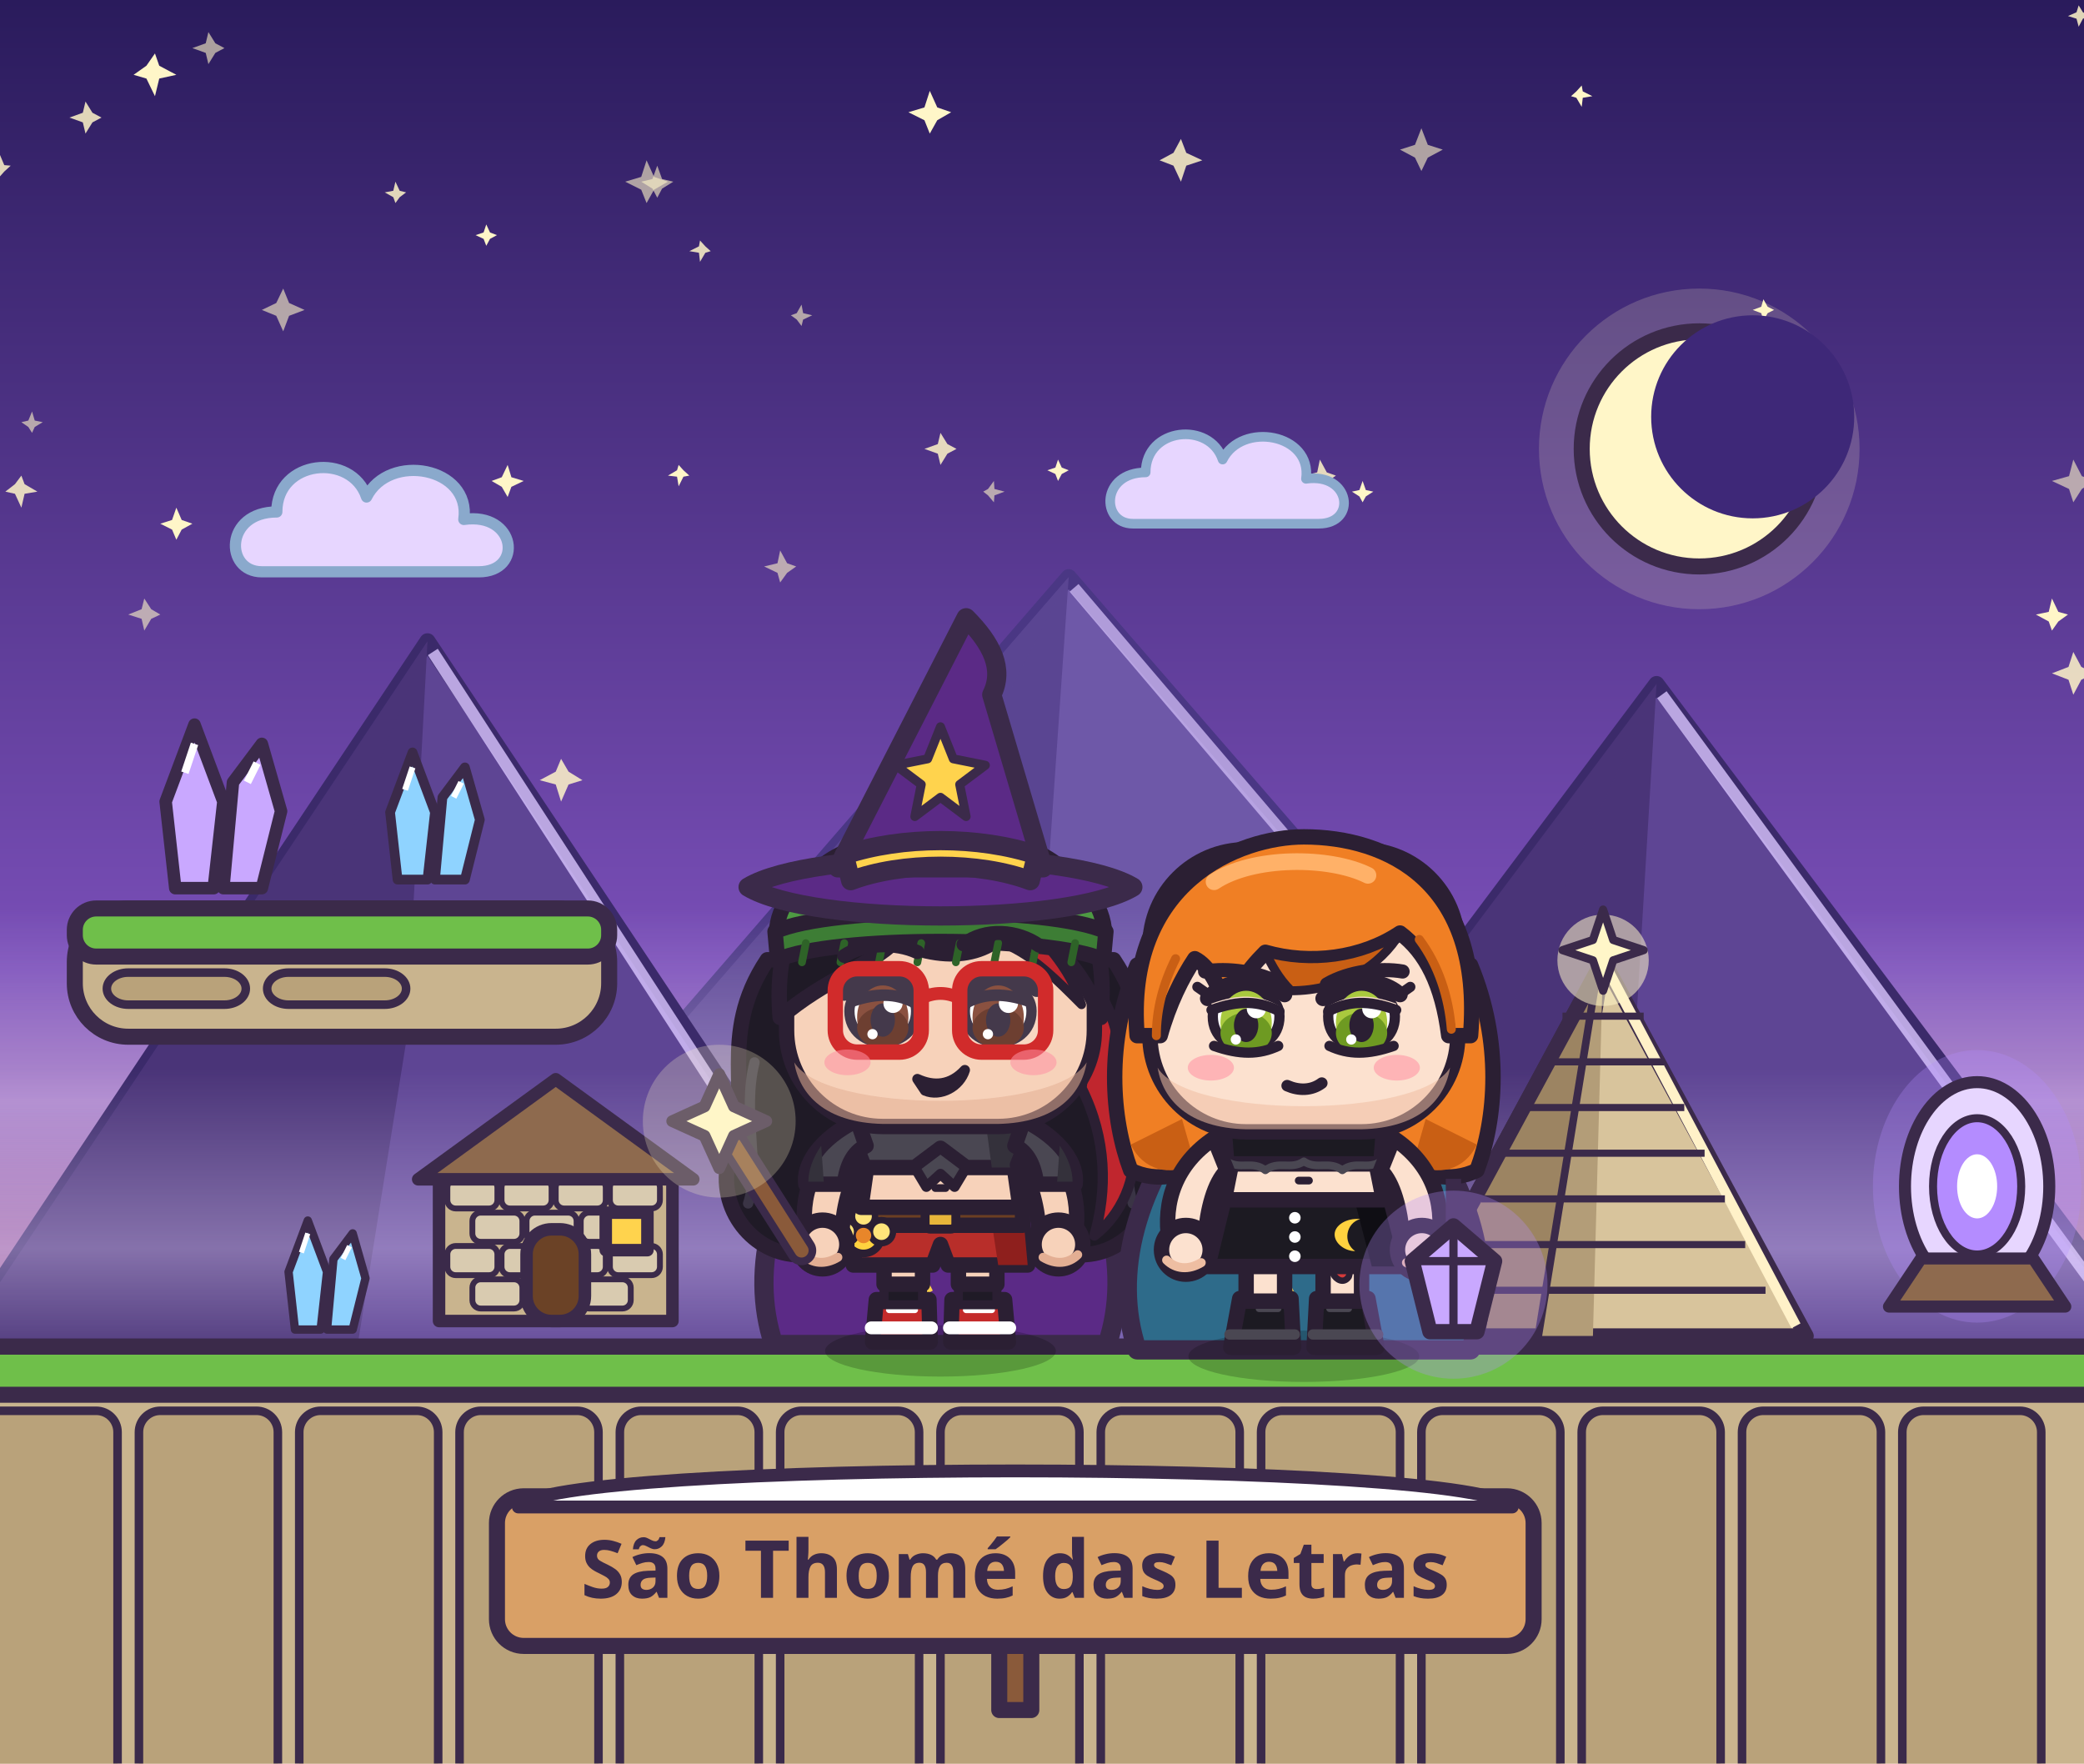
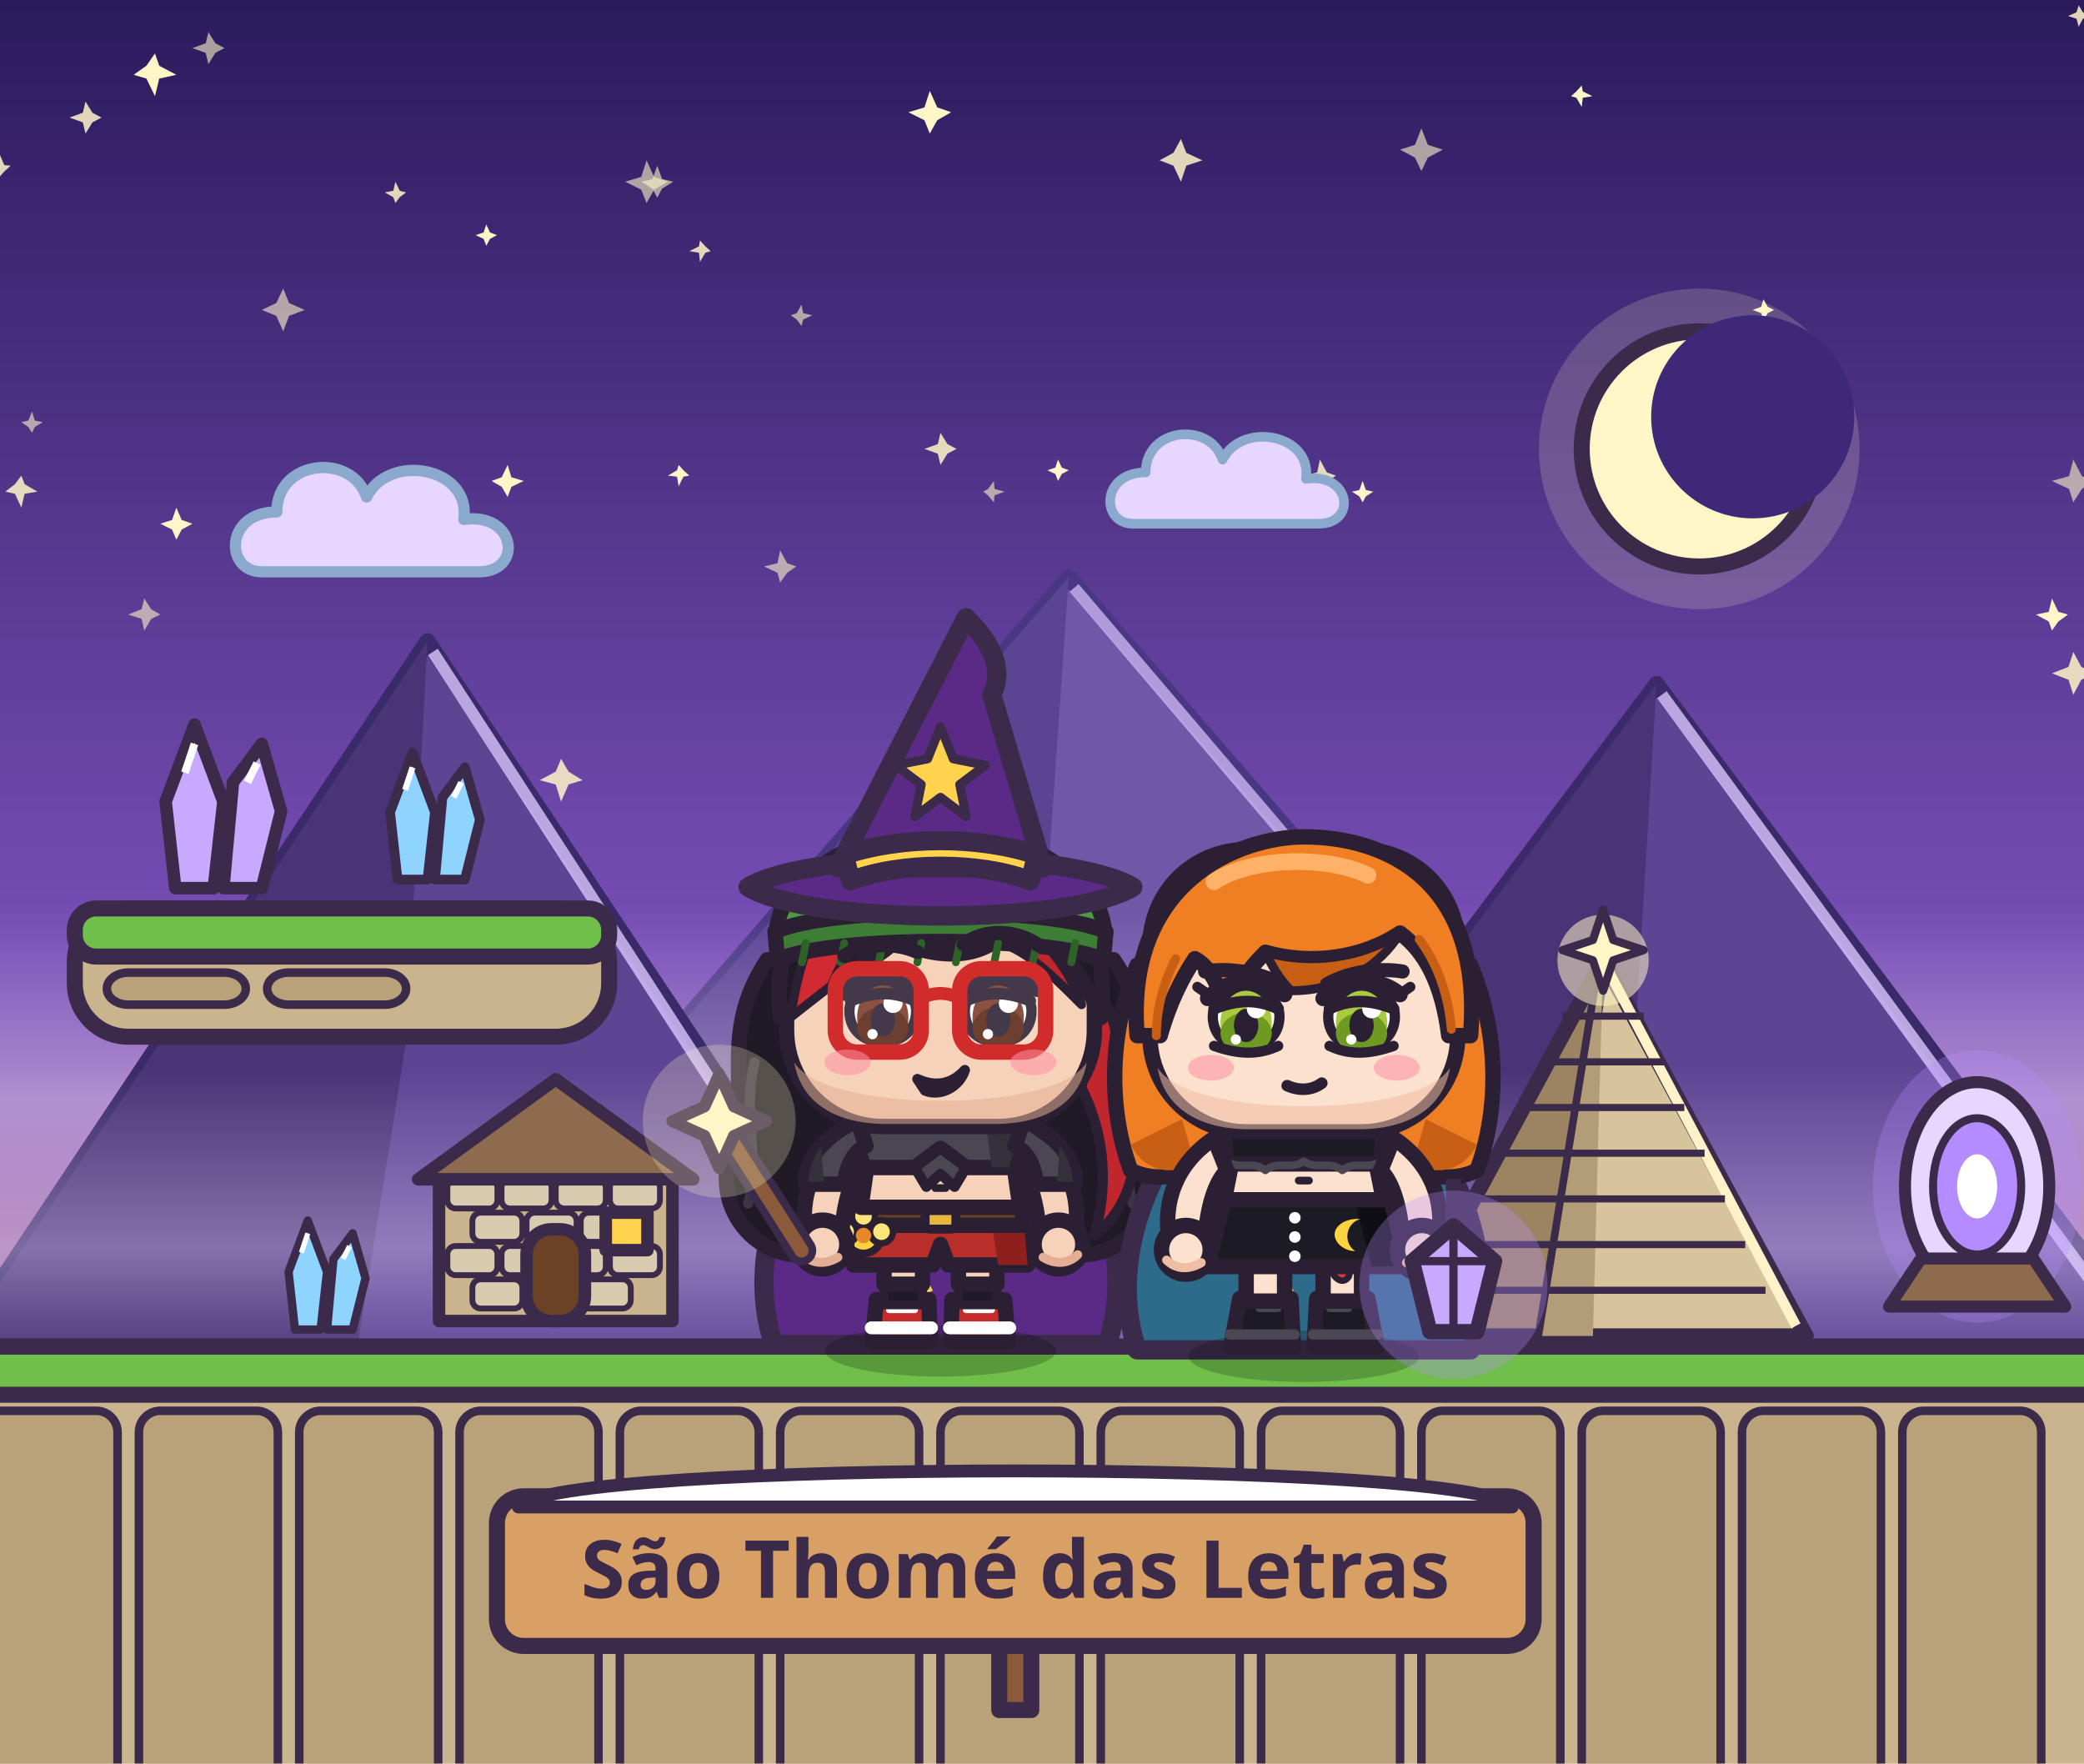
<svg xmlns="http://www.w3.org/2000/svg" viewBox="0 0 390 330" width="100%" height="100%" preserveAspectRatio="xMidYMax slice">
  <defs>
    <linearGradient id="ceust" x1="0" y1="0" x2="0" y2="1">
      <stop offset="0" stop-color="#2A1B5C" />
      <stop offset=".55" stop-color="#7A4FB8" />
      <stop offset="1" stop-color="#F2A98A" />
    </linearGradient>
    <linearGradient id="nevoa" x1="0" y1="0" x2="0" y2="1">
      <stop offset="0" stop-color="#E7D6FF" stop-opacity="0" />
      <stop offset=".6" stop-color="#E7D6FF" stop-opacity=".38" />
      <stop offset="1" stop-color="#E7D6FF" stop-opacity="0" />
    </linearGradient>
  </defs>
  <rect width="390" height="330" fill="url(#ceust)" />
  <path d="M176 81 L177.3 83.1 L179 84 L177.3 84.9 L176 87 L175.5 84.9 L173 84 L175.5 83.1 Z" fill="#FFF6C8" opacity="0.85" />
  <path d="M198 86 L198.7 87.5 L200 88 L198.7 88.7 L198 90 L197.5 88.7 L196 88 L197.5 87.5 Z" fill="#FFF6C8" opacity="1" />
  <path d="M186 90 L186.1 91.5 L188 92 L186.1 92.7 L186 94 L184.9 92.7 L184 92 L184.9 91.5 Z" fill="#FFF6C8" opacity="0.6" />
  <path d="M174 17 L175.4 20.1 L178 21 L175.4 22.5 L174 25 L173.0 22.5 L170 21 L173.0 20.1 Z" fill="#FFF6C8" opacity="1" />
  <path d="M247 86 L248.3 88.4 L250 89 L248.3 90.2 L247 92 L246.5 90.2 L244 89 L246.5 88.4 Z" fill="#FFF6C8" opacity="0.85" />
  <path d="M255 90 L255.6 91.7 L257 92 L255.6 92.9 L255 94 L254.4 92.9 L253 92 L254.4 91.7 Z" fill="#FFF6C8" opacity="1" />
  <path d="M6 77 L6.5 78.7 L8 79 L6.5 79.9 L6 81 L5.3 79.9 L4 79 L5.3 78.7 Z" fill="#FFF6C8" opacity="0.6" />
  <path d="M74 34 L74.8 35.7 L76 36 L74.8 36.9 L74 38 L73.6 36.9 L72 36 L73.6 35.7 Z" fill="#FFF6C8" opacity="0.85" />
  <path d="M127 87 L127.9 88.0 L129 89 L127.9 89.2 L127 91 L126.7 89.2 L125 89 L126.7 88.0 Z" fill="#FFF6C8" opacity="1" />
  <path d="M91 42 L91.7 43.5 L93 44 L91.7 44.7 L91 46 L90.5 44.7 L89 44 L90.5 43.5 Z" fill="#FFF6C8" opacity="1" />
  <path d="M33 95 L34.0 97.3 L36 98 L34.0 99.1 L33 101 L32.2 99.1 L30 98 L32.2 97.3 Z" fill="#FFF6C8" opacity="1" />
  <path d="M388 122 L389.5 124.8 L392 126 L389.5 127.2 L388 130 L387.1 127.2 L384 126 L387.1 124.8 Z" fill="#FFF6C8" opacity="0.85" />
  <path d="M123 31 L123.9 33.5 L126 34 L123.9 35.3 L123 37 L122.1 35.3 L120 34 L122.1 33.5 Z" fill="#FFF6C8" opacity="0.6" />
  <path d="M27 112 L28.3 114.0 L30 115 L28.3 115.8 L27 118 L26.5 115.8 L24 115 L26.5 114.0 Z" fill="#FFF6C8" opacity="0.6" />
  <path d="M330 56 L330.8 57.4 L332 58 L330.8 58.6 L330 60 L329.6 58.6 L328 58 L329.6 57.4 Z" fill="#FFF6C8" opacity="1" />
  <path d="M0 29 L0.8 30.9 L2 31 L0.8 32.1 L0 33 L-0.4 32.1 L-2 31 L-0.4 30.9 Z" fill="#FFF6C8" opacity="0.85" />
  <path d="M146 103 L147.3 105.4 L149 106 L147.3 107.2 L146 109 L145.5 107.2 L143 106 L145.5 105.4 Z" fill="#FFF6C8" opacity="0.6" />
  <path d="M221 26 L222.0 28.6 L225 30 L222.0 31.0 L221 34 L219.6 31.0 L217 30 L219.6 28.6 Z" fill="#FFF6C8" opacity="0.85" />
  <path d="M131 45 L132.0 46.1 L133 47 L132.0 47.3 L131 49 L130.8 47.3 L129 47 L130.8 46.1 Z" fill="#FFF6C8" opacity="0.85" />
  <path d="M296 16 L296.2 17.1 L298 18 L296.2 18.3 L296 20 L295.0 18.3 L294 18 L295.0 17.1 Z" fill="#FFF6C8" opacity="1" />
  <path d="M39 6 L40.3 8.1 L42 9 L40.3 9.9 L39 12 L38.5 9.9 L36 9 L38.5 8.1 Z" fill="#FFF6C8" opacity="0.6" />
  <path d="M266 24 L267.2 27.1 L270 28 L267.2 29.5 L266 32 L264.8 29.5 L262 28 L264.8 27.1 Z" fill="#FFF6C8" opacity="0.6" />
  <path d="M384 112 L385.2 114.5 L387 115 L385.2 116.3 L384 118 L383.4 116.3 L381 115 L383.4 114.5 Z" fill="#FFF6C8" opacity="1" />
  <path d="M150 57 L150.3 58.6 L152 59 L150.3 59.8 L150 61 L149.1 59.8 L148 59 L149.1 58.6 Z" fill="#FFF6C8" opacity="0.6" />
  <path d="M105 142 L106.4 144.4 L109 146 L106.4 146.8 L105 150 L104.0 146.8 L101 146 L104.0 144.4 Z" fill="#FFF6C8" opacity="0.85" />
  <path d="M389 1 L389.8 2.3 L391 3 L389.8 3.5 L389 5 L388.6 3.5 L387 3 L388.6 2.3 Z" fill="#FFF6C8" opacity="0.85" />
  <path d="M388 86 L389.6 89.1 L392 90 L389.6 91.5 L388 94 L387.2 91.5 L384 90 L387.2 89.1 Z" fill="#FFF6C8" opacity="0.6" />
  <path d="M16 19 L17.3 21.1 L19 22 L17.3 22.9 L16 25 L15.5 22.9 L13 22 L15.5 21.1 Z" fill="#FFF6C8" opacity="0.85" />
  <path d="M4 89 L4.6 90.6 L7 92 L4.6 92.4 L4 95 L2.8 92.4 L1 92 L2.8 90.6 Z" fill="#FFF6C8" opacity="0.85" />
  <path d="M29 10 L29.8 12.3 L33 14 L29.8 14.7 L29 18 L27.4 14.7 L25 14 L27.4 12.3 Z" fill="#FFF6C8" opacity="1" />
  <path d="M95 87 L95.7 89.3 L98 90 L95.7 91.1 L95 93 L93.9 91.1 L92 90 L93.9 89.3 Z" fill="#FFF6C8" opacity="1" />
  <path d="M177 141 L177.7 143.0 L180 144 L177.7 144.8 L177 147 L175.9 144.8 L174 144 L175.9 143.0 Z" fill="#FFF6C8" opacity="1" />
  <path d="M53 54 L54.1 56.7 L57 58 L54.1 59.1 L53 62 L51.7 59.1 L49 58 L51.7 56.7 Z" fill="#FFF6C8" opacity="0.6" />
  <path d="M121 30 L122.4 33.1 L125 34 L122.4 35.5 L121 38 L120.0 35.5 L117 34 L120.0 33.1 Z" fill="#FFF6C8" opacity="0.6" />
  <circle cx="318" cy="84" r="30" fill="#FFF6C8" opacity=".18" stroke="none" />
  <circle cx="318" cy="84" r="22" fill="#FFF6C8" stroke="#3b2a4a" stroke-width="3" />
  <circle cx="328" cy="78" r="19" fill="#3E2878" stroke="none" />
  <path d="M70.0 258 L200 108 L330.0 258 Z" fill="#6E58A8" stroke="#4A3784" stroke-width="3" stroke-linejoin="round" />
  <path d="M200 108 L70.0 258 L179.2 258 L194.8 183.0 Z" fill="#5A4592" stroke="none" />
  <path d="M200 108 L70.0 258 L122.0 258 Z" fill="#5A4592" stroke="none" opacity=".6" />
  <path d="M201 110 L327.0 258" fill="none" stroke="#C9B5F0" stroke-width="2.2" opacity=".8" />
  <rect x="0" y="170" width="390" height="60" fill="url(#nevoa)" />
  <path d="M-20.0 270 L80 120 L180.0 270 Z" fill="#5E4594" stroke="#3B2A6A" stroke-width="3" stroke-linejoin="round" />
  <path d="M80 120 L-20.0 270 L64.0 270 L76.0 195.0 Z" fill="#4A3478" stroke="none" />
  <path d="M80 120 L-20.0 270 L20.0 270 Z" fill="#4A3478" stroke="none" opacity=".6" />
  <path d="M81 122 L177.0 270" fill="none" stroke="#D9C6FF" stroke-width="2.2" opacity=".8" />
  <path d="M205.0 268 L310 128 L415.0 268 Z" fill="#5E4594" stroke="#3B2A6A" stroke-width="3" stroke-linejoin="round" />
  <path d="M310 128 L205.0 268 L293.2 268 L305.8 198.0 Z" fill="#4A3478" stroke="none" />
  <path d="M310 128 L205.0 268 L247.0 268 Z" fill="#4A3478" stroke="none" opacity=".6" />
  <path d="M311 130 L412.0 268" fill="none" stroke="#D9C6FF" stroke-width="2.2" opacity=".8" />
  <path transform="translate(70 100) scale(0.7)" d="M-30 10 C-40 10 -40 -6 -26 -6 C-26 -20 -6 -22 -2 -10 C4 -22 26 -18 24 -4 C38 -6 40 10 28 10 Z" fill="#E7D6FF" stroke="#8aa9cc" stroke-width="3" stroke-linejoin="round" />
  <path transform="translate(230 92) scale(0.6)" d="M-30 10 C-40 10 -40 -6 -26 -6 C-26 -20 -6 -22 -2 -10 C4 -22 26 -18 24 -4 C38 -6 40 10 28 10 Z" fill="#E7D6FF" stroke="#8aa9cc" stroke-width="3" stroke-linejoin="round" />
  <rect x="0" y="200" width="390" height="56" fill="url(#nevoa)" />
  <rect x="-10" y="252" width="410" height="90" rx="10" fill="#C9B48E" stroke="#3b2a4a" stroke-width="3" />
  <rect x="-4" y="264" width="26" height="72" rx="4" fill="#B9A27A" stroke="#3b2a4a" stroke-width="1.6" />
  <rect x="26" y="264" width="26" height="72" rx="4" fill="#B9A27A" stroke="#3b2a4a" stroke-width="1.6" />
  <rect x="56" y="264" width="26" height="72" rx="4" fill="#B9A27A" stroke="#3b2a4a" stroke-width="1.6" />
  <rect x="86" y="264" width="26" height="72" rx="4" fill="#B9A27A" stroke="#3b2a4a" stroke-width="1.6" />
  <rect x="116" y="264" width="26" height="72" rx="4" fill="#B9A27A" stroke="#3b2a4a" stroke-width="1.6" />
  <rect x="146" y="264" width="26" height="72" rx="4" fill="#B9A27A" stroke="#3b2a4a" stroke-width="1.6" />
  <rect x="176" y="264" width="26" height="72" rx="4" fill="#B9A27A" stroke="#3b2a4a" stroke-width="1.6" />
  <rect x="206" y="264" width="26" height="72" rx="4" fill="#B9A27A" stroke="#3b2a4a" stroke-width="1.6" />
  <rect x="236" y="264" width="26" height="72" rx="4" fill="#B9A27A" stroke="#3b2a4a" stroke-width="1.6" />
  <rect x="266" y="264" width="26" height="72" rx="4" fill="#B9A27A" stroke="#3b2a4a" stroke-width="1.6" />
  <rect x="296" y="264" width="26" height="72" rx="4" fill="#B9A27A" stroke="#3b2a4a" stroke-width="1.6" />
  <rect x="326" y="264" width="26" height="72" rx="4" fill="#B9A27A" stroke="#3b2a4a" stroke-width="1.6" />
  <rect x="356" y="264" width="26" height="72" rx="4" fill="#B9A27A" stroke="#3b2a4a" stroke-width="1.6" />
  <rect x="-10" y="252" width="410" height="9" rx="4" fill="#6FBF4A" stroke="#3b2a4a" stroke-width="3" />
  <rect x="14" y="170" width="100" height="24" rx="10" fill="#C9B48E" stroke="#3b2a4a" stroke-width="3" />
  <rect x="20" y="182" width="26" height="6" rx="4" fill="#B9A27A" stroke="#3b2a4a" stroke-width="1.6" />
  <rect x="50" y="182" width="26" height="6" rx="4" fill="#B9A27A" stroke="#3b2a4a" stroke-width="1.6" />
  <rect x="14" y="170" width="100" height="9" rx="4" fill="#6FBF4A" stroke="#3b2a4a" stroke-width="3" />
  <g transform="translate(40 150) scale(0.9)" stroke="#3b2a4a" stroke-width="2.6" stroke-linejoin="round">
    <path d="M-8 18 L-10 0 L-4 -16 L2 0 L0 18 Z" fill="#C9A8FF" />
    <path d="M2 18 L4 -4 L10 -12 L14 2 L10 18 Z" fill="#C9A8FF" />
    <path d="M-6 -6 L-4 -12 M7 -4 L9 -8" stroke="#fff" stroke-width="1.6" />
  </g>
  <g transform="translate(80 152) scale(0.7)" stroke="#3b2a4a" stroke-width="2.6" stroke-linejoin="round">
    <path d="M-8 18 L-10 0 L-4 -16 L2 0 L0 18 Z" fill="#8FD3FF" />
    <path d="M2 18 L4 -4 L10 -12 L14 2 L10 18 Z" fill="#8FD3FF" />
    <path d="M-6 -6 L-4 -12 M7 -4 L9 -8" stroke="#fff" stroke-width="1.6" />
  </g>
  <g transform="translate(300 212) scale(0.95)" stroke="#3b2a4a" stroke-width="3" stroke-linejoin="round">
    <path d="M-40 40 L0 -34 L40 40 Z" fill="#D8C49C" />
    <path d="M0 -34 L-40 40 L-12 40 Z" fill="#9C8462" />
    <path d="M0 -34 L-12 40 L-2 40 Z" fill="#B39D78" stroke="none" />
    <path d="M1 -32 L38 38" fill="none" stroke="#FFF1C8" stroke-width="2" />
    <path d="M-32 31 L32 31" fill="none" stroke-width="1.4" />
    <path d="M-28 22 L28 22" fill="none" stroke-width="1.4" />
    <path d="M-24 13 L24 13" fill="none" stroke-width="1.4" />
    <path d="M-20 4 L20 4" fill="none" stroke-width="1.4" />
    <path d="M-16 -5 L16 -5" fill="none" stroke-width="1.4" />
    <path d="M-12 -14 L12 -14" fill="none" stroke-width="1.4" />
    <path d="M-8 -23 L8 -23" fill="none" stroke-width="1.4" />
    <circle cx="0" cy="-34" r="9" fill="#FFF6C8" opacity=".55" stroke="none" />
    <path d="M0 -44 L2 -38 L8 -36 L2 -34 L0 -28 L-2 -34 L-8 -36 L-2 -38 Z" fill="#FFF6C8" stroke-width="1.6" />
  </g>
  <g transform="translate(104 216) scale(0.78)" stroke="#3b2a4a" stroke-width="3" stroke-linejoin="round">
    <rect x="-28" y="4" width="56" height="36" fill="#C9B48E" />
    <rect x="-26" y="6" width="12" height="7" rx="2" fill="#D9CBB0" stroke-width="1.4" />
    <rect x="-13" y="6" width="12" height="7" rx="2" fill="#D9CBB0" stroke-width="1.4" />
    <rect x="0" y="6" width="12" height="7" rx="2" fill="#D9CBB0" stroke-width="1.4" />
    <rect x="13" y="6" width="12" height="7" rx="2" fill="#D9CBB0" stroke-width="1.4" />
    <rect x="-20" y="14" width="12" height="7" rx="2" fill="#D9CBB0" stroke-width="1.4" />
    <rect x="-7" y="14" width="12" height="7" rx="2" fill="#D9CBB0" stroke-width="1.4" />
    <rect x="6" y="14" width="12" height="7" rx="2" fill="#D9CBB0" stroke-width="1.4" />
    <rect x="-26" y="22" width="12" height="7" rx="2" fill="#D9CBB0" stroke-width="1.4" />
    <rect x="-13" y="22" width="12" height="7" rx="2" fill="#D9CBB0" stroke-width="1.4" />
    <rect x="0" y="22" width="12" height="7" rx="2" fill="#D9CBB0" stroke-width="1.4" />
    <rect x="13" y="22" width="12" height="7" rx="2" fill="#D9CBB0" stroke-width="1.4" />
    <rect x="-20" y="30" width="12" height="7" rx="2" fill="#D9CBB0" stroke-width="1.4" />
    <rect x="-7" y="30" width="12" height="7" rx="2" fill="#D9CBB0" stroke-width="1.4" />
    <rect x="6" y="30" width="12" height="7" rx="2" fill="#D9CBB0" stroke-width="1.4" />
    <path d="M-33 6 L0 -18 L33 6 Z" fill="#8E6A4E" />
    <path d="M-33 6 L0 -18 L33 6 C20 2 -20 2 -33 6 Z" fill="#fff" stroke-width="2.4" opacity="0" />
    <rect x="-7" y="18" width="14" height="22" rx="6" fill="#6B4226" />
    <rect x="12" y="14" width="10" height="9" fill="#FFD34D" />
  </g>
  <g transform="translate(370 222) scale(0.75)" stroke="#3b2a4a" stroke-width="3" stroke-linejoin="round">
    <ellipse cx="0" cy="0" rx="26" ry="34" fill="#B48CFF" opacity=".28" stroke="none" />
    <ellipse cx="0" cy="0" rx="18" ry="26" fill="#E7D6FF" />
    <ellipse cx="0" cy="0" rx="11" ry="17" fill="#B48CFF" stroke-width="2" />
    <ellipse cx="0" cy="0" rx="5" ry="8" fill="#fff" stroke="none" />
    <path d="M-22 30 L-14 18 L14 18 L22 30 Z" fill="#8E6A4E" />
  </g>
  <g transform="translate(176 182) scale(1.2)" stroke="#3b2a4a" stroke-width="3" stroke-linejoin="round">
    <path d="M-16 20 C-26 32 -30 46 -26 58 L26 58 C30 46 26 32 16 20 Z" fill="#5B2A86" />
    <path d="M-6 50 L-4 46 L-2 50 M8 44 L10 40 L12 44" fill="none" stroke="#FFD34D" stroke-width="1.8" />
  </g>
  <g transform="translate(176 182) scale(1.2)" stroke="#2B1F33" stroke-width="2.4" stroke-linejoin="round" stroke-linecap="round">
    <ellipse cx="0" cy="59" rx="18" ry="4" fill="#000" opacity=".2" stroke="none" />
    <path d="M-27 -2 C-35 10 -29 19 -33 29 C-35 37 -29 44 -22 44 C-18 41 -15 38 -14 34 L14 34 C15 38 18 41 22 44 C29 44 35 37 33 29 C29 19 35 10 27 -2 Z" fill="#1F1A26" />
    <path d="M-29 14 C-31 22 -28 30 -30 36 M29 14 C31 22 28 30 30 36" fill="none" stroke="#3A3445" stroke-width="1.6" />
    <path d="M24 2 C30 10 27 18 30 26 C31 32 28 38 24 41 C26 34 26 26 22 18 Z" fill="#C0262E" stroke-width="1.6" />
    <path d="M-10 51 L-10.6 57.6 L-1.6 57.6 L-1.8 51 Z M1.8 51 L1.6 57.6 L10.6 57.6 L10 51 Z" fill="#C42B2B" />
    <path d="M-10.8 55.4 L-1.4 55.4 M1.4 55.4 L10.8 55.4" stroke="#fff" stroke-width="2" />
    <path d="M-8 52.6 L-4 52.6 M4 52.6 L8 52.6" stroke="#fff" stroke-width="1" />
    <rect x="-8.8" y="48.4" width="6" height="3.4" fill="#1F1A26" stroke-width="1.4" />
    <rect x="2.8" y="48.4" width="6" height="3.4" fill="#1F1A26" stroke-width="1.4" />
    <path d="M-8.8 44 L-2.8 44 L-2.8 48.6 L-8.8 48.6 Z M2.8 44 L8.8 44 L8.8 48.6 L2.8 48.6 Z" fill="#F7D2BA" />
    <path d="M-12.6 37 L12.6 37 L13.6 45.6 L1.2 45.6 L0 42.4 L-1.2 45.6 L-13.6 45.6 Z" fill="#B82E2A" />
    <path d="M8 39 L13 39 L13.6 45.6 L9 45.6 Z" fill="#8E1F1D" stroke="none" />
    <path d="M-12.8 36.4 L12.8 36.4 L12.8 39.4 L-12.8 39.4 Z" fill="#6B3F23" />
    <rect x="-2.4" y="35.8" width="4.8" height="4.2" rx=".8" fill="#E7B53A" stroke-width="1.4" />
    <g transform="translate(-12 41)">
      <circle r="2.8" fill="#FFD23F" stroke-width="1.2" />
      <circle cx="0" cy="-3" r="1.8" fill="#FFE47A" stroke-width="1" />
      <circle cx="2.8" cy="-.6" r="1.8" fill="#FFE47A" stroke-width="1" />
      <circle cx="-2.8" cy="-.6" r="1.8" fill="#FFE47A" stroke-width="1" />
      <circle r="1.2" fill="#E8862A" stroke="none" />
    </g>
    <path d="M-11.4 29.6 L11.4 29.6 L12.4 36.6 L-12.4 36.6 Z" fill="#F7D2BA" />
    <path d="M-.8 33.6 L.8 33.6" stroke-width="1.2" />
    <path d="M-13.4 22.4 L13.4 22.4 L12.4 30.4 L4 30.4 L0 27.4 L-4 30.4 L-12.4 30.4 Z" fill="#4A4752" />
    <path d="M-4 30.4 L0 27.4 L4 30.4 L2.2 33.4 L0 31.4 L-2.2 33.4 Z" fill="#4A4752" stroke-width="1.6" />
    <path d="M7 23 L13 23 L12.4 30.4 L8 30.4 Z" fill="#34313B" stroke="none" />
    <path d="M-14 25 C-20 29 -22 35 -21 41 L-15.4 40.4 C-15 36 -14 32 -12 30 Z" fill="#F7D2BA" />
    <path d="M-13 23 C-19 26 -21.4 30 -21 33 L-15 33 C-14.6 30 -13.6 28 -11.6 27 Z" fill="#4A4752" />
    <path d="M-18.6 27 C-20 29 -20.6 31 -20.6 32.6 L-18.2 32.6 Z" fill="#34313B" stroke="none" />
    <circle cx="-18.4" cy="42.4" r="3.8" fill="#F7D2BA" />
    <path d="M-16 44.4 C-18 45.6 -20 45.4 -21.4 44" fill="none" stroke="#E3AE93" stroke-width="1.4" />
    <path d="M14 25 C20 29 22 35 21 41 L15.4 40.4 C15 36 14 32 12 30 Z" fill="#F7D2BA" />
    <path d="M13 23 C19 26 21.4 30 21 33 L15 33 C14.6 30 13.6 28 11.6 27 Z" fill="#4A4752" />
    <path d="M18.6 27 C20 29 20.6 31 20.6 32.6 L18.2 32.6 Z" fill="#34313B" stroke="none" />
    <circle cx="18.4" cy="42.4" r="3.8" fill="#F7D2BA" />
    <path d="M16 44.4 C18 45.6 20 45.4 21.4 44" fill="none" stroke="#E3AE93" stroke-width="1.4" />
    <rect x="-24" y="-20" width="48" height="44" rx="15" fill="#F7D2BA" />
    <path d="M-22.8 14 C-18 22 18 22 22.8 14 C22 19 18 23.4 9 23.6 L-9 23.6 C-18 23.4 -22 19 -22.8 14 Z" fill="#E3AE93" stroke="none" opacity=".55" />
    <path d="M-25 7 C-27 -16 -9 -23 2 -21 C14 -21 27 -13 25 7 C22 -1 17 -5 12 -9 C9 -3 2 -1 -7 -5 C-11 -1 -18 1 -25 7 Z" fill="#1F1A26" />
+     <path d="M-20 -6 C-16 -9 -12 -10 -8 -9.4 C-12 -7 -15 -3 -17 2 C-19.6 4 -21.6 5.6 -23.4 7 C-22.6 2 -21.6 -2 -20 -6 Z" fill="#D12A33" stroke-width="1.4" />
+     <path d="M-17 -6.6 C-15 -7.6 -13 -8 -11 -8" fill="none" stroke="#FF6B70" stroke-width="1.2" />
    <path d="M12 -9 C16 -5 20 -1 22 5 C18 1 15 -2 11 -4 Z" fill="#C0262E" stroke-width="1.4" />
    <path d="M-14 -10 C-10 -12 -4 -12 0 -11" fill="none" stroke="#4A4455" stroke-width="1.8" />
    <path d="M-25.6 -6 C-25 -25 25 -25 25.6 -6 C17 -9.6 -17 -9.6 -25.6 -6 Z" fill="#4E9A43" />
    <path d="M-25.8 -6.4 C-17 -10.4 17 -10.4 25.8 -6.4 L25.4 -2 C17 -5.8 -17 -5.8 -25.4 -2 Z" fill="#3D7D35" />
    <path d="M-21 -4.6 L-21.6 -1.6" fill="none" stroke="#2E6328" stroke-width="1.2" />
    <path d="M-15 -4.6 L-15.6 -1.6" fill="none" stroke="#2E6328" stroke-width="1.2" />
    <path d="M-9 -4.6 L-9.6 -1.6" fill="none" stroke="#2E6328" stroke-width="1.2" />
    <path d="M-3 -4.6 L-3.6 -1.6" fill="none" stroke="#2E6328" stroke-width="1.2" />
    <path d="M3 -4.6 L2.4 -1.6" fill="none" stroke="#2E6328" stroke-width="1.2" />
    <path d="M9 -4.6 L8.4 -1.6" fill="none" stroke="#2E6328" stroke-width="1.2" />
    <path d="M15 -4.6 L14.4 -1.6" fill="none" stroke="#2E6328" stroke-width="1.2" />
    <path d="M21 -4.6 L20.4 -1.6" fill="none" stroke="#2E6328" stroke-width="1.2" />
    <path d="M-14 -20 C-6 -23 6 -23 14 -20" fill="none" stroke="#7CC36E" stroke-width="2.2" />
    <path d="M-14.2 6 C-14.2 0.5 -3.8 0.5 -3.8 6 C-3.8 12.5 -14.2 12.5 -14.2 6 Z" fill="#fff" stroke-width="1.6" />
    <ellipse cx="-9" cy="7" rx="4" ry="5" fill="#7A3A26" stroke="none" />
    <ellipse cx="-9" cy="8.6" rx="4" ry="3.2" fill="#5A2516" stroke="none" />
    <ellipse cx="-9" cy="7.4" rx="1.9" ry="2.6" fill="#2B1F33" stroke="none" />
    <circle cx="-7.4" cy="4.8" r="1.5" fill="#fff" stroke="none" />
    <circle cx="-10.6" cy="9.6" r=".8" fill="#fff" stroke="none" />
    <path d="M-15 3.2 C-12 -.2 -6 -.2 -3 2.6" fill="none" stroke-width="2.4" />
    <path d="M-14.6 2.8 L-16.6 1.4" fill="none" stroke-width="1.6" />
    <path d="M3.8 6 C3.8 0.5 14.2 0.5 14.2 6 C14.2 12.5 3.8 12.5 3.8 6 Z" fill="#fff" stroke-width="1.6" />
    <ellipse cx="9" cy="7" rx="4" ry="5" fill="#7A3A26" stroke="none" />
    <ellipse cx="9" cy="8.6" rx="4" ry="3.2" fill="#5A2516" stroke="none" />
    <ellipse cx="9" cy="7.4" rx="1.9" ry="2.6" fill="#2B1F33" stroke="none" />
    <circle cx="10.6" cy="4.8" r="1.5" fill="#fff" stroke="none" />
    <circle cx="7.4" cy="9.6" r=".8" fill="#fff" stroke="none" />
    <path d="M3 3.2 C6 -.2 12 -.2 15 2.6" fill="none" stroke-width="2.4" />
    <path d="M14.6 2.8 L16.6 1.4" fill="none" stroke-width="1.6" />
    <path d="M-15 -2.6 C-12 -4.6 -7 -4.8 -3.6 -3.2" fill="none" stroke-width="2.2" />
    <path d="M3.6 -4.4 C7 -7 12 -6.6 15.4 -4.2" fill="none" stroke-width="2.2" />
-     <path d="M-13.6 3.6 C-10 2.4 -7 2.4 -4.2 3.8 L-4.2 5 C-7 3.8 -10 3.8 -13.6 5 Z M4.2 3.8 C7 2.4 10 2.4 13.6 3.6 L13.6 5 C10 3.8 7 3.8 4.2 5 Z" fill="#F7D2BA" stroke="none" />
-     <path d="M-13.6 4.4 C-10 3.2 -7 3.2 -4.2 4.6 M4.2 4.6 C7 3.2 10 3.2 13.6 4.4" fill="none" stroke-width="1.8" />
+     <path d="M-14 3.6 C-10 2.0 -7 2.2 -4 3.6 L-4 5.0 C-7 3.6 -10 3.6 -14 5.0 Z M4 3.6 C7 2.2 10 2.0 14 3.6 L14 5.0 C10 3.6 7 3.6 4 5.0 Z" fill="#F7D2BA" stroke="none" />
+     <path d="M-14 4.4 C-10 2.8 -7 3.0 -4 4.4 M4 4.4 C7 3.0 10 2.8 14 4.4" fill="none" stroke-width="1.8" />
    <path d="M-3.6 16.6 C-1 17.8 1.6 17.6 3.8 15.2 C3 17.8 0 19.4 -2.4 18.4 Z" fill="#C8475A" stroke-width="1.6" />
    <rect x="-16.4" y="-.6" width="13.4" height="13" rx="3.4" fill="#fff" fill-opacity=".12" stroke="#D12B2B" stroke-width="2.4" />
    <rect x="3" y="-.6" width="13.4" height="13" rx="3.4" fill="#fff" fill-opacity=".12" stroke="#D12B2B" stroke-width="2.4" />
    <path d="M-3 4 C-1 3 1 3 3 4" fill="none" stroke="#D12B2B" stroke-width="2" />
    <ellipse cx="-14.5" cy="14" rx="3.6" ry="2" fill="#FF8FA3" opacity=".55" stroke="none" />
    <ellipse cx="14.5" cy="14" rx="3.6" ry="2" fill="#FF8FA3" opacity=".55" stroke="none" />
  </g>
  <g transform="translate(176 178) scale(1.2)" stroke="#3b2a4a" stroke-width="3" stroke-linejoin="round">
    <path d="M-30 -10 C-20 -16 20 -16 30 -10 C20 -4 -20 -4 -30 -10 Z" fill="#5B2A86" />
    <path d="M-16 -13 L4 -52 C8 -48 10 -44 8 -40 L16 -13 Z" fill="#5B2A86" />
    <path d="M-15 -15 C-6 -18 6 -18 15 -15 L14 -11 C6 -14 -6 -14 -14 -11 Z" fill="#FFD34D" />
    <path d="M-2 -30 L0 -35 L2 -30 L7 -29 L3 -26 L4 -21 L0 -24 L-4 -21 L-3 -26 L-7 -29 Z" fill="#FFD34D" stroke-width="1.4" />
  </g>
  <g transform="translate(150 234) scale(-1.1 1.1)" stroke="#3b2a4a" stroke-width="3" stroke-linecap="round" stroke-linejoin="round">
    <path d="M0 0 L14 -22" stroke-width="5" />
    <path d="M0 0 L14 -22" stroke="#8a5a3a" stroke-width="2.4" />
    <path d="M14 -30 L16.5 -24.5 L22 -22 L16.5 -19.5 L14 -14 L11.5 -19.5 L6 -22 L11.5 -24.5 Z" fill="#FFF6C8" stroke-width="2" />
    <circle cx="14" cy="-22" r="13" fill="#FFF6C8" opacity=".25" stroke="none" />
  </g>
  <g transform="translate(244 183) scale(1.2)" stroke="#3b2a4a" stroke-width="3" stroke-linejoin="round">
    <path d="M-16 20 C-26 32 -30 46 -26 58 L26 58 C30 46 26 32 16 20 Z" fill="#2E6B8A" />
    <path d="M-6 50 L-4 46 L-2 50 M8 44 L10 40 L12 44" fill="none" stroke="#FFD34D" stroke-width="1.8" />
  </g>
  <g transform="translate(244 183) scale(1.2)" stroke="#2B1F33" stroke-width="2.4" stroke-linejoin="round" stroke-linecap="round">
    <ellipse cx="0" cy="59" rx="18" ry="4" fill="#000" opacity=".2" stroke="none" />
    <path d="M-26 -2 C-31 10 -30 22 -27 30 C-23 32 -18 31 -15 28 L15 28 C18 31 23 32 27 30 C30 22 31 10 26 -2 Z" fill="#F07F24" />
    <path d="M-27 26 C-25 30 -21 31 -17 29 L-19 22 Z M27 26 C25 30 21 31 17 29 L19 22 Z" fill="#C95F14" stroke="none" />
    <path d="M-10 50 L-11.4 57.6 L-1.6 57.6 L-2 50 Z M2 50 L1.6 57.6 L11.4 57.6 L10 50 Z" fill="#1C1A22" />
    <path d="M-11.6 55.6 L-1.4 55.6 M1.4 55.6 L11.6 55.6" stroke="#4A4752" stroke-width="1.6" />
    <path d="M-7 51.6 L-4 51.6 M4 51.6 L7 51.6" stroke="#4A4752" stroke-width="1" />
    <path d="M-9 43 L-3 43 L-3 50.4 L-9 50.4 Z M3 43 L9 43 L9 50.4 L3 50.4 Z" fill="#FCE1CF" />
    <path d="M4.6 45 C6 44 7.6 45 7 46.6 C6.2 47.8 5 47 4.6 46.2" fill="#D63A3A" stroke-width="1" />
    <path d="M-12.4 34.4 L12.4 34.4 L15 45 L-15 45 Z" fill="#1C1A22" />
    <path d="M8 35 L12.4 35 L15 45 L10.6 45 Z" fill="#0F0E14" stroke="none" />
    <circle cx="-1.4" cy="37.4" r=".9" fill="#fff" stroke="none" />
    <circle cx="-1.4" cy="40.4" r=".9" fill="#fff" stroke="none" />
    <circle cx="-1.4" cy="43.4" r=".9" fill="#fff" stroke="none" />
    <path d="M8.8 37.6 C6.6 38.2 6 41.2 8 42.6 C6.4 42.6 4.8 41.4 4.8 40 C4.8 38.6 6.6 37.4 8.8 37.6 Z" fill="#FFD23F" stroke="none" />
    <path d="M-11.2 28.6 L11.2 28.6 L12.4 34.6 L-12.4 34.6 Z" fill="#FCE1CF" />
    <path d="M-.8 31.6 L.8 31.6" stroke-width="1.2" />
    <path d="M-12.6 21.6 L12.6 21.6 L12 29 L-12 29 Z" fill="#1C1A22" />
    <path d="M-12 28.6 C-10 30 -8 28.4 -6 30 C-4 28.4 -2 30 0 28.6 C2 30 4 28.4 6 30 C8 28.4 10 30 12 28.6" fill="none" stroke="#4A4752" stroke-width="1.2" />
    <path d="M-7 21.6 L-6.4 16 M7 21.6 L6.4 16" stroke="#2B1F33" stroke-width="1.4" />
    <path d="M-14 25 C-20 29 -22 35 -21 41 L-15.4 40.4 C-15 36 -14 32 -12 30 Z" fill="#FCE1CF" />
    <circle cx="-18.4" cy="42.4" r="3.8" fill="#FCE1CF" />
    <path d="M-16 44.4 C-18 45.6 -20 45.4 -21.4 44" fill="none" stroke="#EEBEA2" stroke-width="1.4" />
    <path d="M14 25 C20 29 22 35 21 41 L15.4 40.4 C15 36 14 32 12 30 Z" fill="#FCE1CF" />
    <circle cx="18.4" cy="42.4" r="3.8" fill="#FCE1CF" />
    <path d="M16 44.4 C18 45.6 20 45.4 21.4 44" fill="none" stroke="#EEBEA2" stroke-width="1.4" />
    <rect x="-24" y="-20" width="48" height="44" rx="15" fill="#FCE1CF" />
    <path d="M-22.8 14 C-18 22 18 22 22.8 14 C22 19 18 23.4 9 23.6 L-9 23.6 C-18 23.4 -22 19 -22.8 14 Z" fill="#EEBEA2" stroke="none" opacity=".55" />
    <path d="M-26 9 C-28 -15 -10 -22 0 -22 C13 -22 28 -15 26 9 L22.6 9 C21.6 1 19 -4 15 -7 C9 -3 1 -2 -6 -4 C-9 -1 -11 2 -12 6 C-13 1 -15 -2 -17 -3 C-19 0 -21 4 -22.4 9 Z" fill="#F07F24" />
    <path d="M-6 -4 C1 -2 9 -3 15 -7 C12 -2 6 2 -2 2 C-4 0 -5 -2 -6 -4 Z" fill="#C95F14" stroke-width="1.4" />
    <path d="M-14 -15 C-8 -19 4 -19 10 -16" fill="none" stroke="#FFB168" stroke-width="2.6" />
    <path d="M18 -6 C21 -2 22.6 3 23 8 M-20 -3 C-22 1 -23 5 -23 9" fill="none" stroke="#C95F14" stroke-width="1.4" />
    <path d="M-14.2 6 C-14.2 0.5 -3.8 0.5 -3.8 6 C-3.8 12.5 -14.2 12.5 -14.2 6 Z" fill="#fff" stroke-width="1.6" />
    <ellipse cx="-9" cy="7" rx="4" ry="5" fill="#A9C93E" stroke="none" />
    <ellipse cx="-9" cy="8.6" rx="4" ry="3.2" fill="#6E9A22" stroke="none" />
    <ellipse cx="-9" cy="7.4" rx="1.9" ry="2.6" fill="#2B1F33" stroke="none" />
    <circle cx="-7.4" cy="4.8" r="1.5" fill="#fff" stroke="none" />
    <circle cx="-10.6" cy="9.6" r=".8" fill="#fff" stroke="none" />
    <path d="M-15 3.2 C-12 -.2 -6 -.2 -3 2.6" fill="none" stroke-width="2.4" />
    <path d="M-14.6 2.8 L-16.6 1.4" fill="none" stroke-width="1.6" />
    <path d="M3.8 6 C3.8 0.5 14.2 0.5 14.2 6 C14.2 12.5 3.8 12.5 3.8 6 Z" fill="#fff" stroke-width="1.6" />
    <ellipse cx="9" cy="7" rx="4" ry="5" fill="#A9C93E" stroke="none" />
    <ellipse cx="9" cy="8.6" rx="4" ry="3.2" fill="#6E9A22" stroke="none" />
    <ellipse cx="9" cy="7.4" rx="1.9" ry="2.6" fill="#2B1F33" stroke="none" />
    <circle cx="10.6" cy="4.8" r="1.5" fill="#fff" stroke="none" />
    <circle cx="7.4" cy="9.6" r=".8" fill="#fff" stroke="none" />
    <path d="M3 3.2 C6 -.2 12 -.2 15 2.6" fill="none" stroke-width="2.4" />
    <path d="M14.6 2.8 L16.6 1.4" fill="none" stroke-width="1.6" />
    <path d="M-15.4 -1 C-12 -1.6 -7 -1 -3.6 1" fill="none" stroke-width="2.2" />
    <path d="M3.6 1 C7 -1 12 -1.6 15.4 -1" fill="none" stroke-width="2.2" />
-     <path d="M-14.4 4 C-10 2.4 -7 2.6 -3.8 4.4 L-3.8 5.6 C-7 4.2 -10 4.2 -14.4 5.6 Z M3.8 4.4 C7 2.6 10 2.4 14.4 4 L14.4 5.6 C10 4.2 7 4.2 3.8 5.6 Z" fill="#FCE1CF" stroke="none" />
-     <path d="M-14.4 5 C-10 3.4 -7 3.6 -3.8 5.2 M3.8 5.2 C7 3.6 10 3.4 14.4 5 M-14 10.6 C-10 12 -7 12 -4 10.6 M4 10.6 C7 12 10 12 14 10.6" fill="none" stroke-width="1.6" />
+     <path d="M-14 4 C-10 2.4 -7 2.6 -4 4 L-4 5.4 C-7 4 -10 4 -14 5.4 Z M4 4 C7 2.6 10 2.4 14 4 L14 5.4 C10 4 7 4 4 5.4 Z" fill="#FCE1CF" stroke="none" />
+     <path d="M-14 4.8 C-10 3.2 -7 3.4 -4 4.8 M4 4.8 C7 3.4 10 3.2 14 4.8" fill="none" stroke-width="1.8" />
+     <path d="M-14 10.6 C-10 12 -7 12 -4 10.6 M4 10.6 C7 12 10 12 14 10.6" fill="none" stroke-width="1.6" />
    <path d="M-2.6 16.8 C-.8 17.6 1.2 17.6 2.8 16.4" fill="none" stroke-width="1.8" />
    <ellipse cx="-14.5" cy="14" rx="3.6" ry="2" fill="#FF8FA3" opacity=".55" stroke="none" />
    <ellipse cx="14.5" cy="14" rx="3.6" ry="2" fill="#FF8FA3" opacity=".55" stroke="none" />
  </g>
  <g transform="translate(272 236) scale(1.1)" stroke="#3b2a4a" stroke-width="2.6" stroke-linejoin="round">
    <path d="M0 -14 L0 -6" fill="none" />
    <circle cx="0" cy="4" r="16" fill="#B48CFF" opacity=".3" stroke="none" />
    <path d="M0 -6 L7 0 L4 12 L-4 12 L-7 0 Z" fill="#C9A8FF" />
    <path d="M0 -6 L0 12 M-7 0 L7 0" fill="none" stroke-width="1.4" />
  </g>
  <g transform="translate(60 238) scale(0.6)" stroke="#3b2a4a" stroke-width="2.6" stroke-linejoin="round">
    <path d="M-8 18 L-10 0 L-4 -16 L2 0 L0 18 Z" fill="#8FD3FF" />
    <path d="M2 18 L4 -4 L10 -12 L14 2 L10 18 Z" fill="#8FD3FF" />
    <path d="M-6 -6 L-4 -12 M7 -4 L9 -8" stroke="#fff" stroke-width="1.6" />
  </g>
  <g stroke="#3b2a4a" stroke-width="3" stroke-linejoin="round">
    <rect x="187" y="304" width="6" height="16" fill="#8a5a3a" />
    <rect x="93.0" y="280" width="194.0" height="28" rx="5" fill="#d9a066" />
    <path d="M97.0 282 C103.0 273 277.0 273 283.0 282 Z" fill="#fff" stroke-width="2.4" />
  </g>
  <text x="190" y="299" text-anchor="middle" font-family="Trebuchet MS,Verdana,sans-serif" font-weight="800" font-size="15" fill="#3b2a4a">São Thomé das Letras</text>
</svg>
